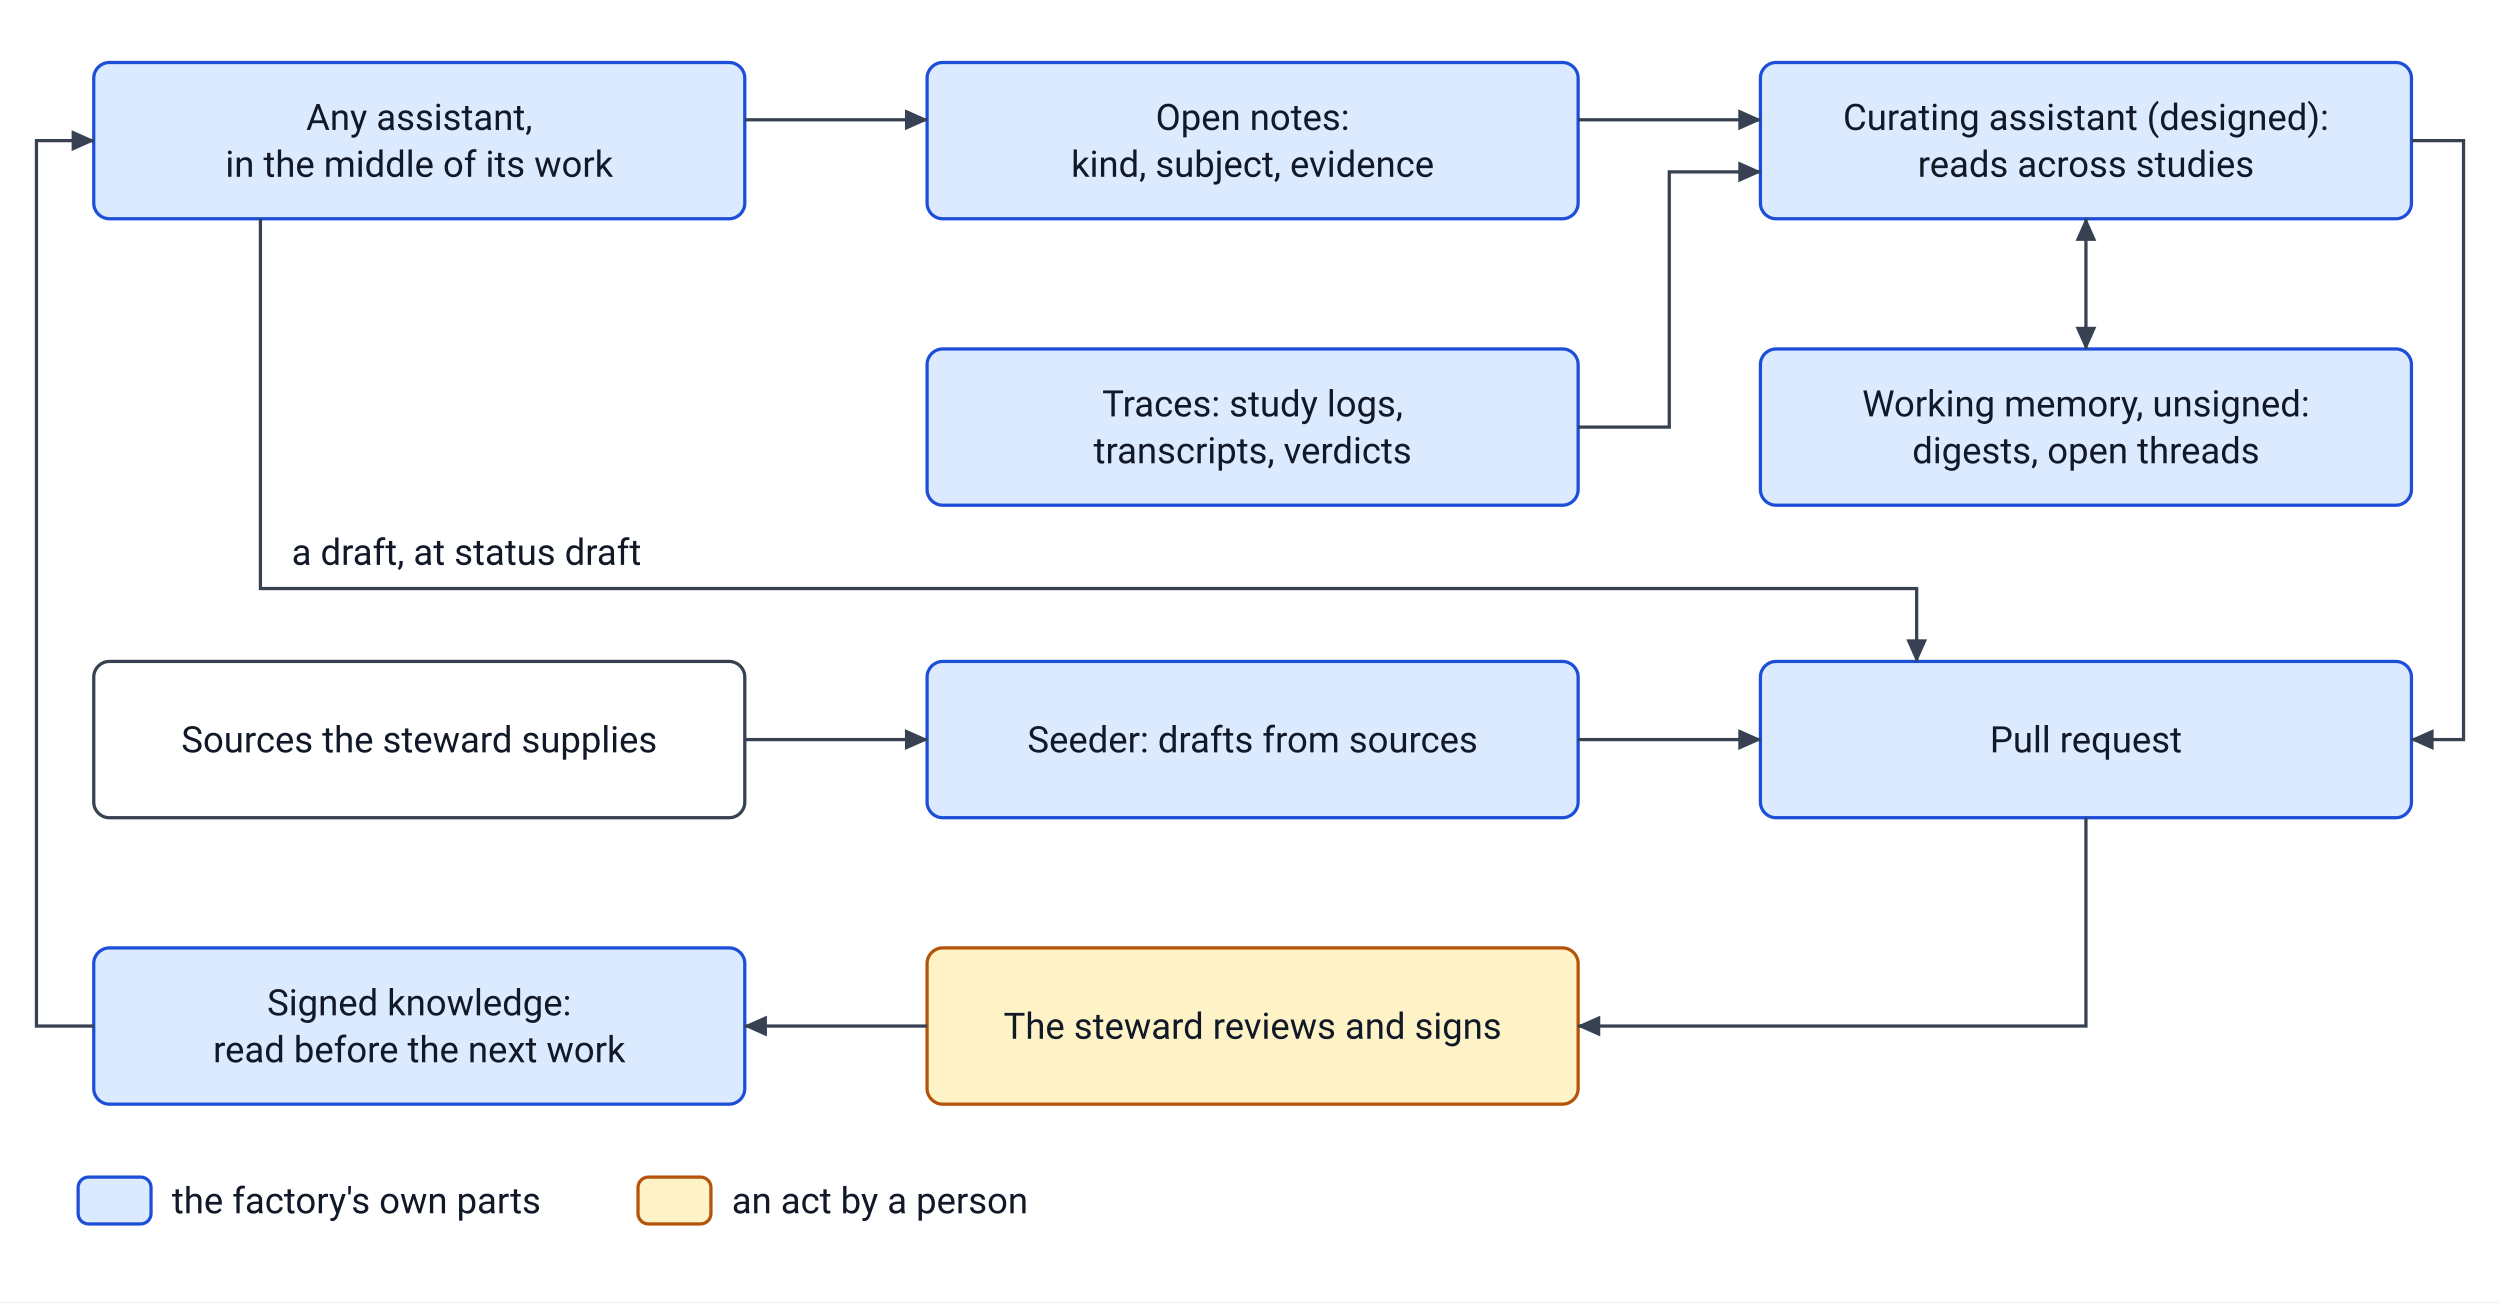
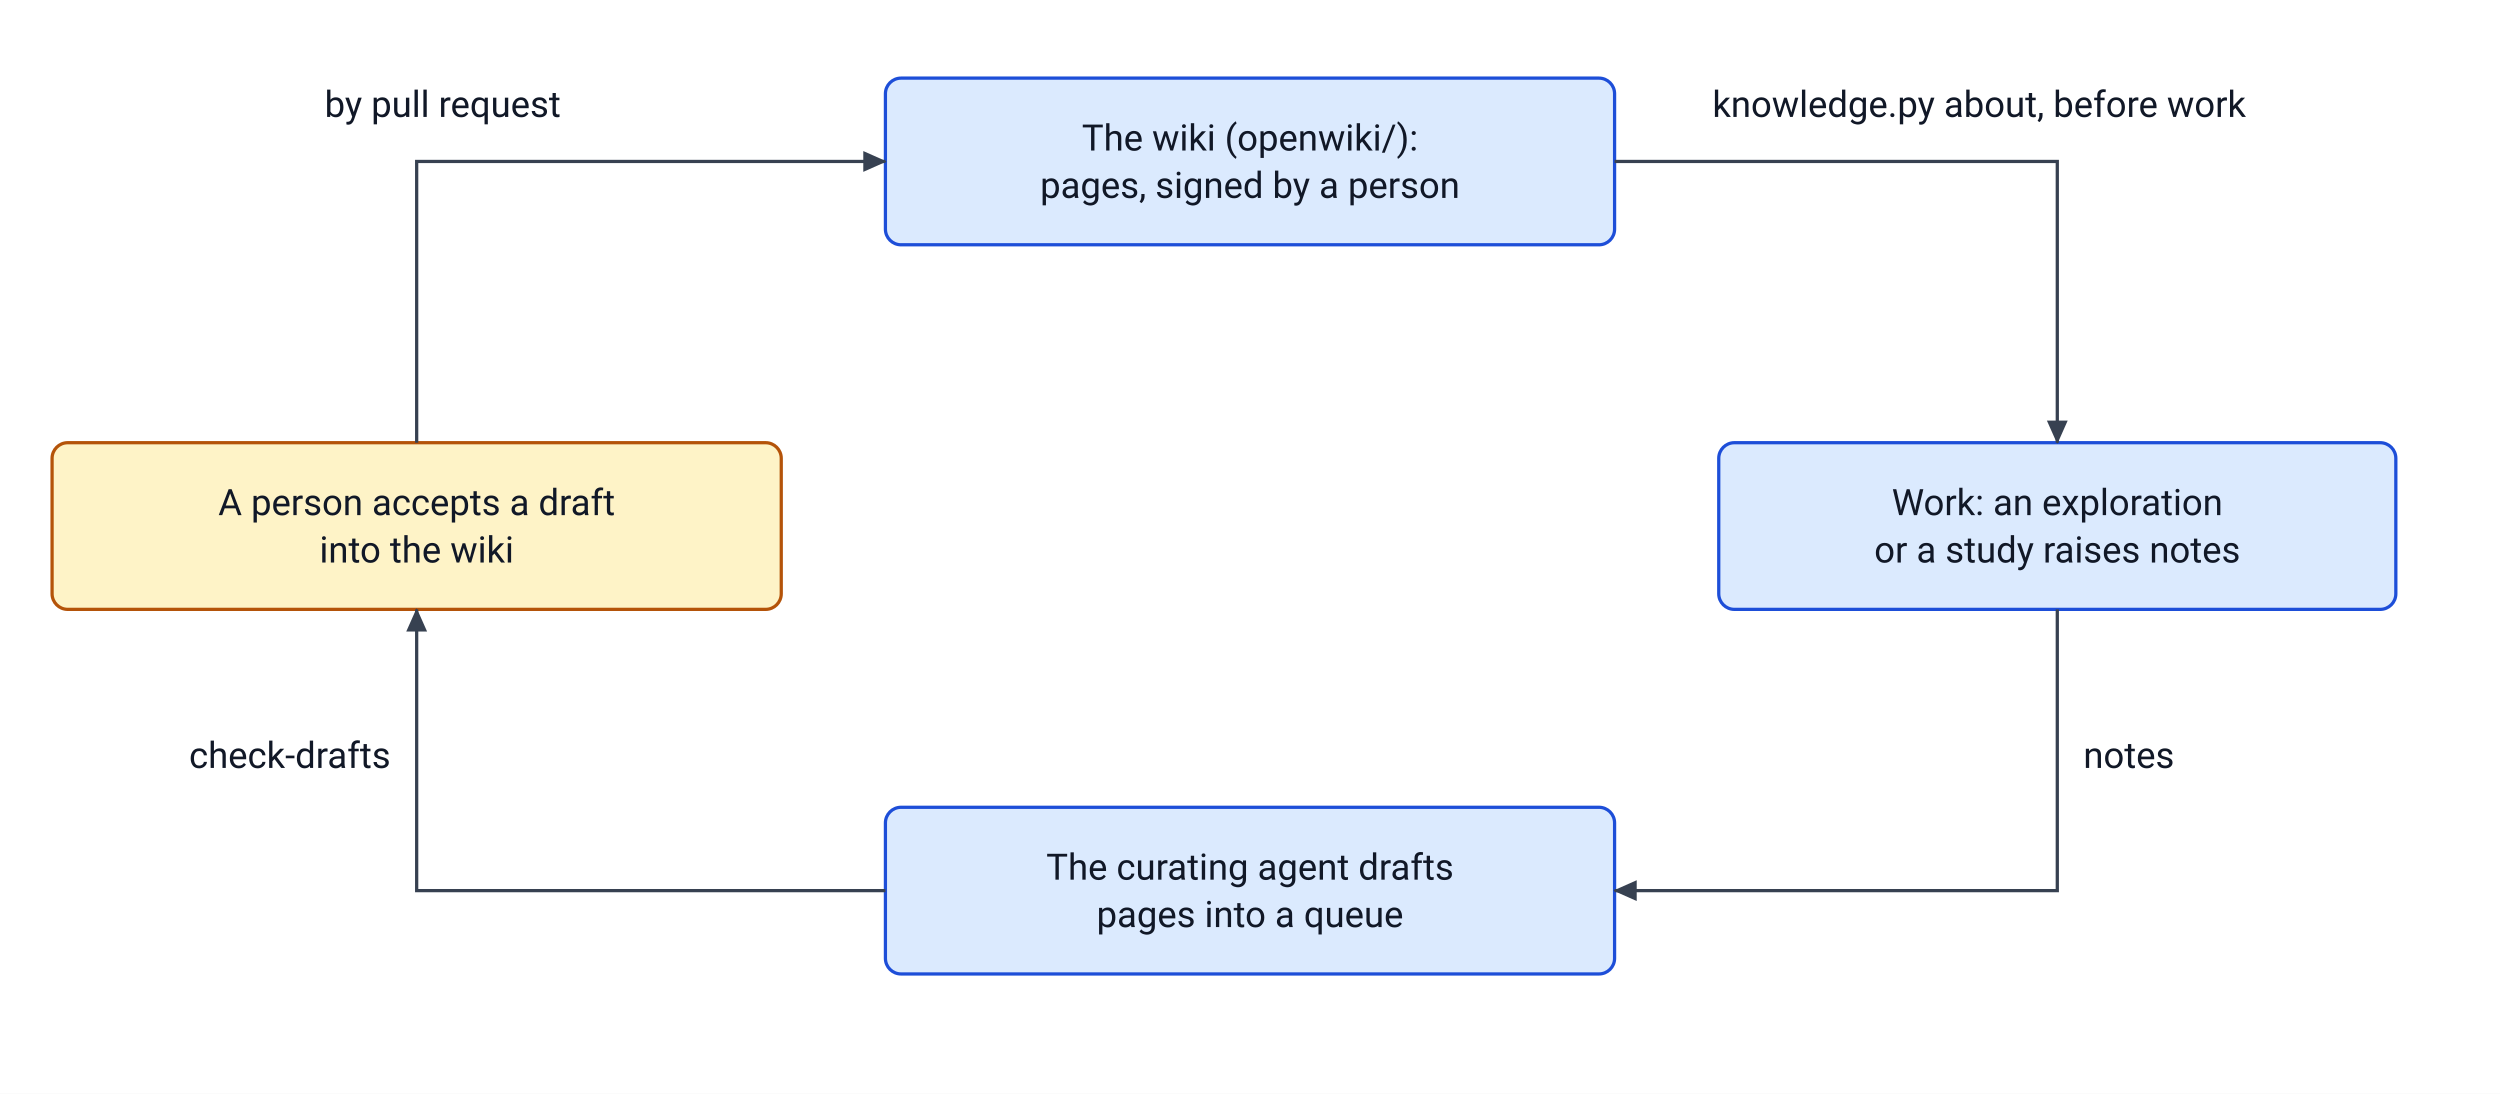
- <svg xmlns="http://www.w3.org/2000/svg" viewBox="0 0 960 500" width="960" height="500" role="img" aria-labelledby="title desc" font-family="system-ui, -apple-system, 'Segoe UI', Roboto, 'Helvetica Neue', Arial, sans-serif" fill="#111827">
+ <svg xmlns="http://www.w3.org/2000/svg" viewBox="0 0 960 420" width="960" height="420" role="img" aria-labelledby="title desc" font-family="system-ui, -apple-system, 'Segoe UI', Roboto, 'Helvetica Neue', Arial, sans-serif" fill="#111827">
  <defs>
    <marker id="arrow" markerUnits="userSpaceOnUse" markerWidth="9" markerHeight="8" refX="8.5" refY="4" orient="auto">
      <path d="M 0 0 L 9 4 L 0 8 Z" fill="#374151" />
    </marker>
-     <marker id="arrow-back" markerUnits="userSpaceOnUse" markerWidth="9" markerHeight="8" refX="0.5" refY="4" orient="auto">
-       <path d="M 9 0 L 0 4 L 9 8 Z" fill="#374151" />
-     </marker>
  </defs>
-   <rect x="0" y="0" width="960" height="500" fill="#FFFFFF" />
-   <rect x="36" y="24" width="250" height="60" rx="6" fill="#DBEAFE" stroke="#1D4ED8" stroke-width="1.25" />
-   <text x="161.0" y="45.0" text-anchor="middle" dy="0.35em" font-size="14">Any assistant,</text>
-   <text x="161.0" y="63.0" text-anchor="middle" dy="0.35em" font-size="14">in the middle of its work</text>
-   <rect x="356" y="24" width="250" height="60" rx="6" fill="#DBEAFE" stroke="#1D4ED8" stroke-width="1.25" />
-   <text x="481.0" y="45.0" text-anchor="middle" dy="0.35em" font-size="14">Open notes:</text>
-   <text x="481.0" y="63.0" text-anchor="middle" dy="0.35em" font-size="14">kind, subject, evidence</text>
-   <rect x="676" y="24" width="250" height="60" rx="6" fill="#DBEAFE" stroke="#1D4ED8" stroke-width="1.25" />
-   <text x="801.0" y="45.0" text-anchor="middle" dy="0.35em" font-size="14">Curating assistant (designed):</text>
-   <text x="801.0" y="63.0" text-anchor="middle" dy="0.35em" font-size="14">reads across studies</text>
-   <rect x="356" y="134" width="250" height="60" rx="6" fill="#DBEAFE" stroke="#1D4ED8" stroke-width="1.25" />
-   <text x="481.0" y="155.0" text-anchor="middle" dy="0.35em" font-size="14">Traces: study logs,</text>
-   <text x="481.0" y="173.0" text-anchor="middle" dy="0.35em" font-size="14">transcripts, verdicts</text>
-   <rect x="676" y="134" width="250" height="60" rx="6" fill="#DBEAFE" stroke="#1D4ED8" stroke-width="1.25" />
-   <text x="801.0" y="155.0" text-anchor="middle" dy="0.35em" font-size="14">Working memory, unsigned:</text>
-   <text x="801.0" y="173.0" text-anchor="middle" dy="0.35em" font-size="14">digests, open threads</text>
-   <rect x="36" y="254" width="250" height="60" rx="6" fill="#FFFFFF" stroke="#374151" stroke-width="1.25" />
-   <text x="161.0" y="284.0" text-anchor="middle" dy="0.35em" font-size="14">Sources the steward supplies</text>
-   <rect x="356" y="254" width="250" height="60" rx="6" fill="#DBEAFE" stroke="#1D4ED8" stroke-width="1.25" />
-   <text x="481.0" y="284.0" text-anchor="middle" dy="0.35em" font-size="14">Seeder: drafts from sources</text>
-   <rect x="676" y="254" width="250" height="60" rx="6" fill="#DBEAFE" stroke="#1D4ED8" stroke-width="1.25" />
-   <text x="801.0" y="284.0" text-anchor="middle" dy="0.35em" font-size="14">Pull request</text>
-   <rect x="36" y="364" width="250" height="60" rx="6" fill="#DBEAFE" stroke="#1D4ED8" stroke-width="1.25" />
-   <text x="161.0" y="385.0" text-anchor="middle" dy="0.35em" font-size="14">Signed knowledge:</text>
-   <text x="161.0" y="403.0" text-anchor="middle" dy="0.35em" font-size="14">read before the next work</text>
-   <rect x="356" y="364" width="250" height="60" rx="6" fill="#FEF3C7" stroke="#B45309" stroke-width="1.25" />
-   <text x="481.0" y="394.0" text-anchor="middle" dy="0.35em" font-size="14">The steward reviews and signs</text>
-   <path d="M 286 46 L 356 46" fill="none" stroke="#374151" stroke-width="1.25" marker-end="url(#arrow)" />
-   <path d="M 606 46 L 676 46" fill="none" stroke="#374151" stroke-width="1.25" marker-end="url(#arrow)" />
-   <path d="M 606 164 L 641 164 L 641 66 L 676 66" fill="none" stroke="#374151" stroke-width="1.25" marker-end="url(#arrow)" />
-   <path d="M 801 84 L 801 134" fill="none" stroke="#374151" stroke-width="1.25" marker-end="url(#arrow)" marker-start="url(#arrow-back)" />
-   <path d="M 926 54 L 946 54 L 946 284 L 926 284" fill="none" stroke="#374151" stroke-width="1.25" marker-end="url(#arrow)" />
-   <path d="M 286 284 L 356 284" fill="none" stroke="#374151" stroke-width="1.25" marker-end="url(#arrow)" />
-   <path d="M 606 284 L 676 284" fill="none" stroke="#374151" stroke-width="1.25" marker-end="url(#arrow)" />
-   <path d="M 100 84 L 100 226 L 736 226 L 736 254" fill="none" stroke="#374151" stroke-width="1.25" marker-end="url(#arrow)" />
-   <text x="112" y="212.0" text-anchor="start" dy="0.35em" font-size="14">a draft, at status draft</text>
-   <path d="M 801 314 L 801 394 L 606 394" fill="none" stroke="#374151" stroke-width="1.25" marker-end="url(#arrow)" />
-   <path d="M 356 394 L 286 394" fill="none" stroke="#374151" stroke-width="1.25" marker-end="url(#arrow)" />
-   <path d="M 36 394 L 14 394 L 14 54 L 36 54" fill="none" stroke="#374151" stroke-width="1.25" marker-end="url(#arrow)" />
-   <rect x="30" y="452" width="28" height="18" rx="4" fill="#DBEAFE" stroke="#1D4ED8" stroke-width="1.25" />
-   <text x="66" y="461.0" text-anchor="start" dy="0.35em" font-size="14">the factory's own parts</text>
-   <rect x="245" y="452" width="28" height="18" rx="4" fill="#FEF3C7" stroke="#B45309" stroke-width="1.25" />
-   <text x="281" y="461.0" text-anchor="start" dy="0.35em" font-size="14">an act by a person</text>
+   <rect x="0" y="0" width="960" height="420" fill="#FFFFFF" />
+   <rect x="340" y="30" width="280" height="64" rx="6" fill="#DBEAFE" stroke="#1D4ED8" stroke-width="1.25" />
+   <text x="480.0" y="52.9" text-anchor="middle" dy="0.35em" font-size="14">The wiki (openwiki/):</text>
+   <text x="480.0" y="71.1" text-anchor="middle" dy="0.35em" font-size="14">pages, signed by a person</text>
+   <rect x="660" y="170" width="260" height="64" rx="6" fill="#DBEAFE" stroke="#1D4ED8" stroke-width="1.25" />
+   <text x="790.0" y="192.9" text-anchor="middle" dy="0.35em" font-size="14">Work: an exploration</text>
+   <text x="790.0" y="211.1" text-anchor="middle" dy="0.35em" font-size="14">or a study raises notes</text>
+   <rect x="340" y="310" width="280" height="64" rx="6" fill="#DBEAFE" stroke="#1D4ED8" stroke-width="1.25" />
+   <text x="480.0" y="332.9" text-anchor="middle" dy="0.35em" font-size="14">The curating agent drafts</text>
+   <text x="480.0" y="351.1" text-anchor="middle" dy="0.35em" font-size="14">pages into a queue</text>
+   <rect x="20" y="170" width="280" height="64" rx="6" fill="#FEF3C7" stroke="#B45309" stroke-width="1.25" />
+   <text x="160.0" y="192.9" text-anchor="middle" dy="0.35em" font-size="14">A person accepts a draft</text>
+   <text x="160.0" y="211.1" text-anchor="middle" dy="0.35em" font-size="14">into the wiki</text>
+   <path d="M 620 62 L 790 62 L 790 170" fill="none" stroke="#374151" stroke-width="1.25" marker-end="url(#arrow)" />
+   <text x="760.0" y="40.0" text-anchor="middle" dy="0.35em" font-size="14">knowledge.py about, before work</text>
+   <path d="M 790 234 L 790 342 L 620 342" fill="none" stroke="#374151" stroke-width="1.25" marker-end="url(#arrow)" />
+   <text x="800.0" y="290.0" text-anchor="start" dy="0.35em" font-size="14">notes</text>
+   <path d="M 340 342 L 160 342 L 160 234" fill="none" stroke="#374151" stroke-width="1.25" marker-end="url(#arrow)" />
+   <text x="150.0" y="290.0" text-anchor="end" dy="0.35em" font-size="14">check-drafts</text>
+   <path d="M 160 170 L 160 62 L 340 62" fill="none" stroke="#374151" stroke-width="1.25" marker-end="url(#arrow)" />
+   <text x="170.0" y="40.0" text-anchor="middle" dy="0.35em" font-size="14">by pull request</text>
</svg>
